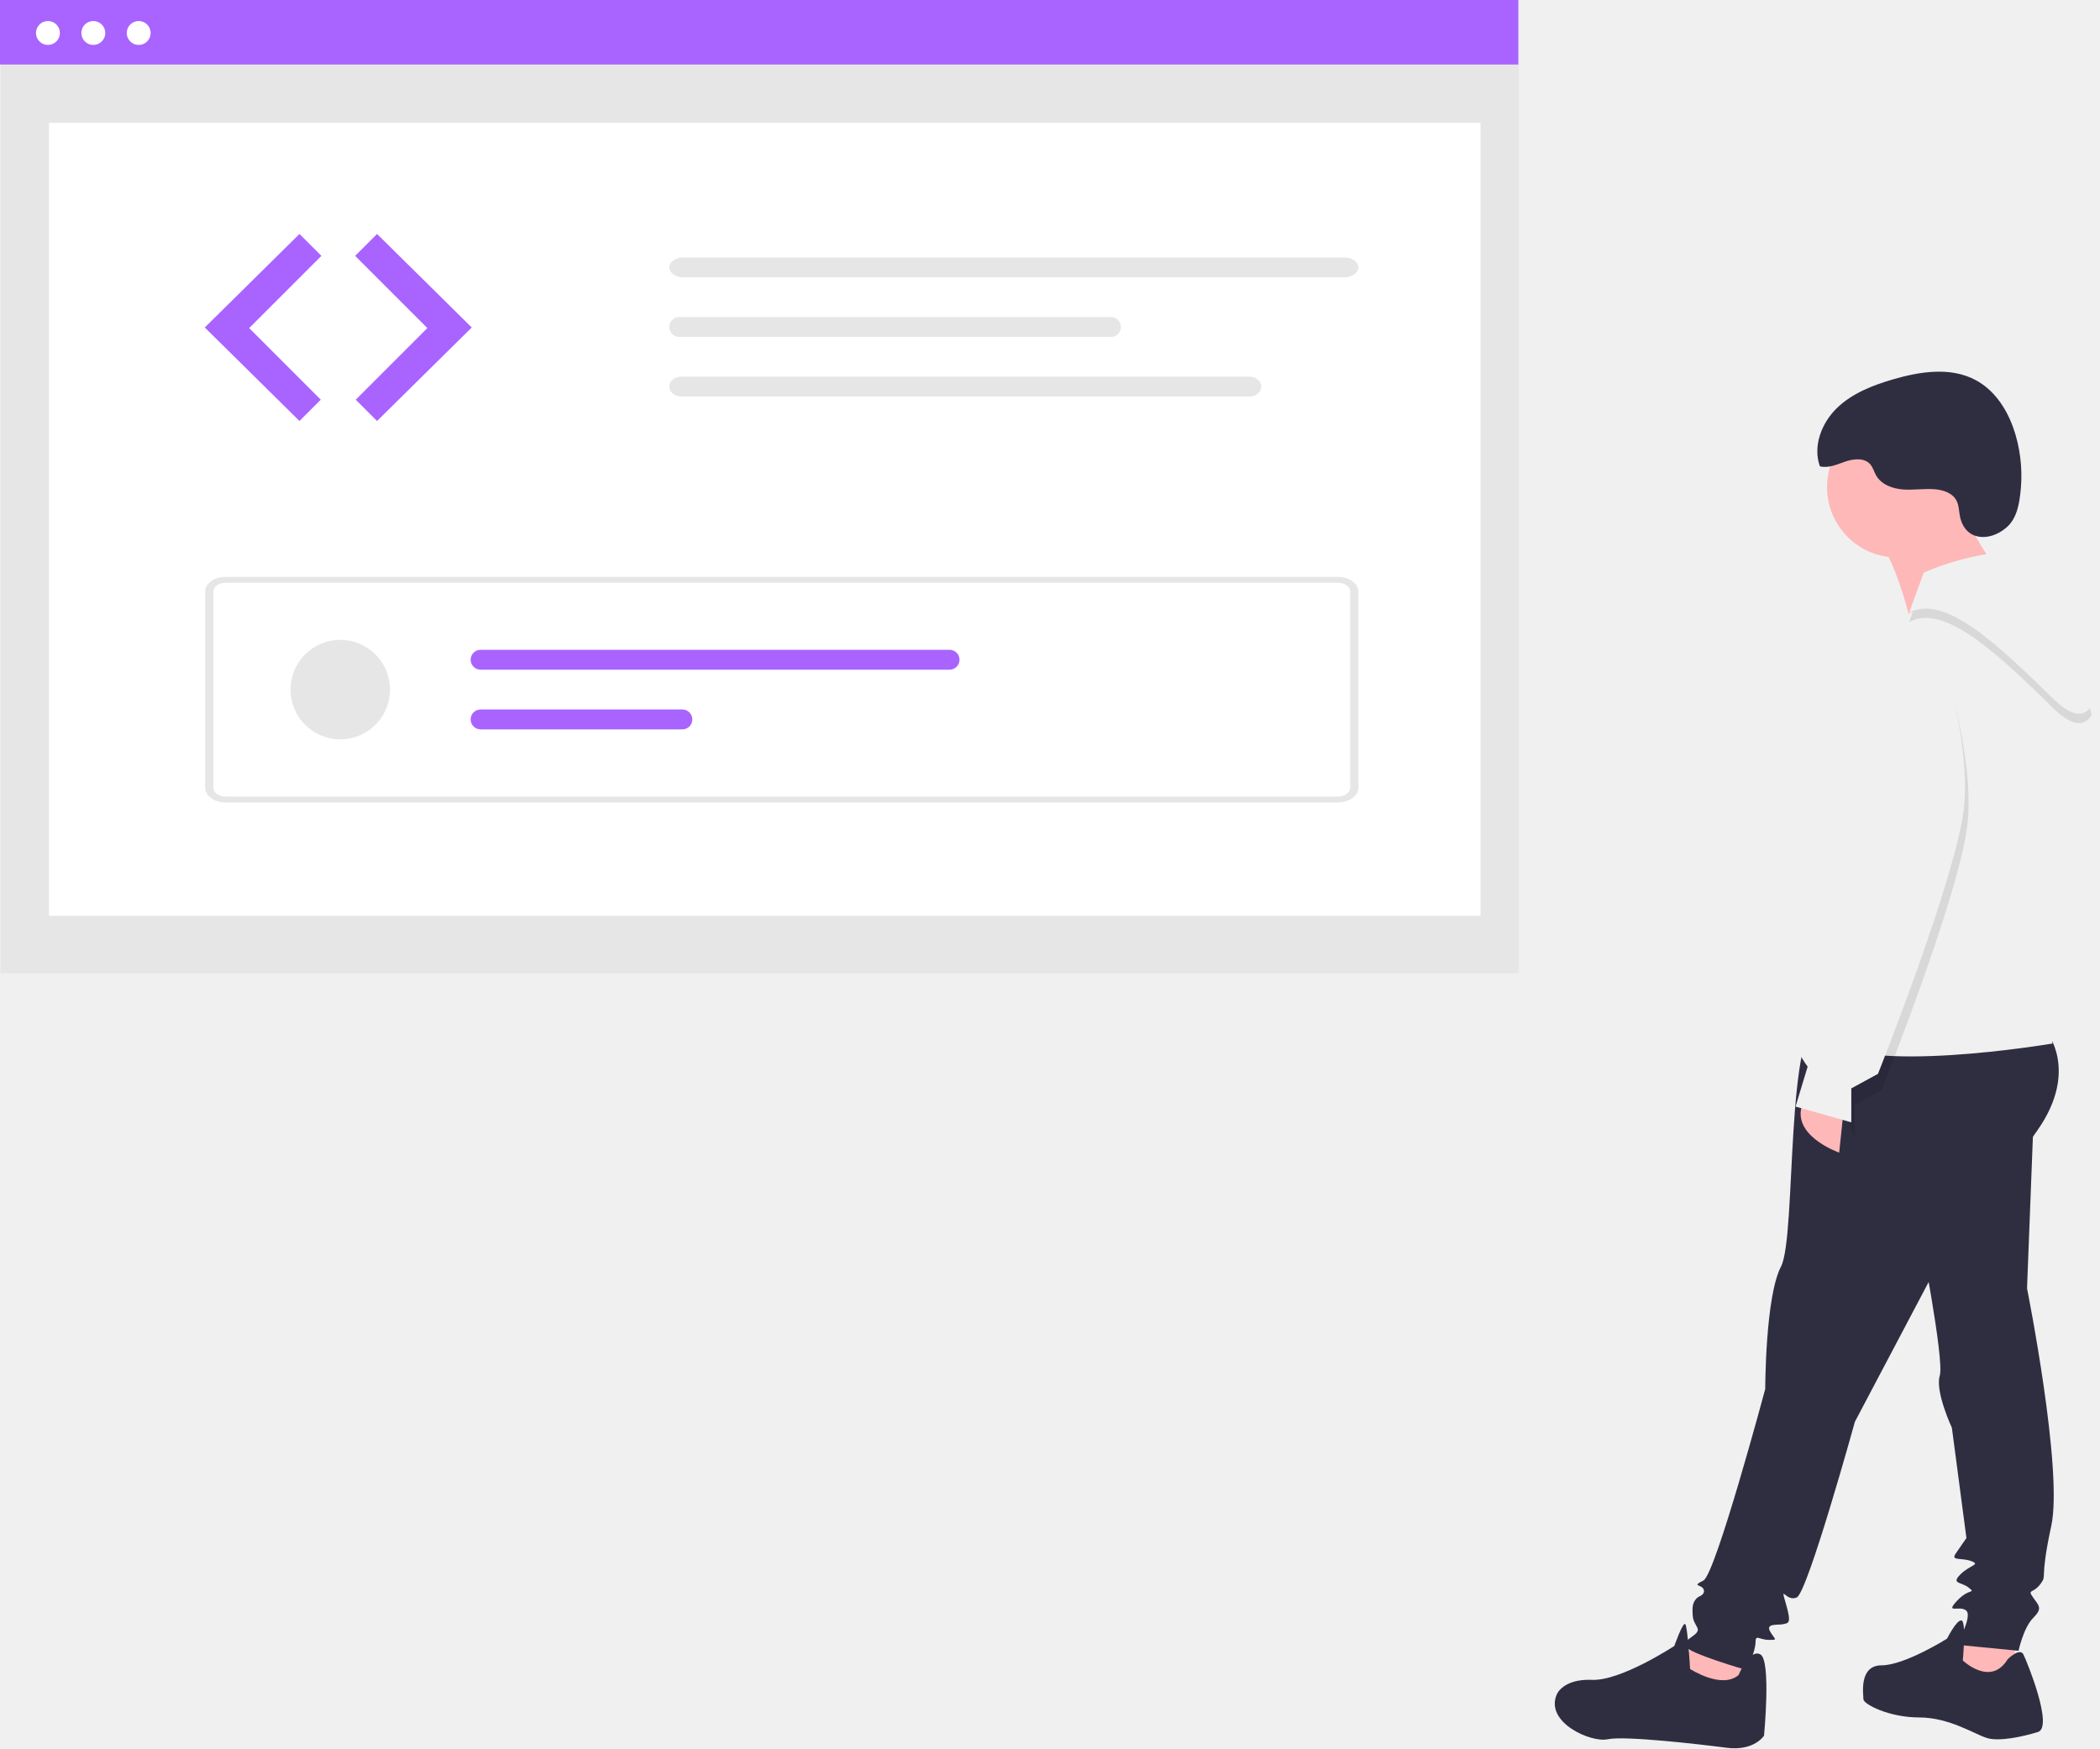
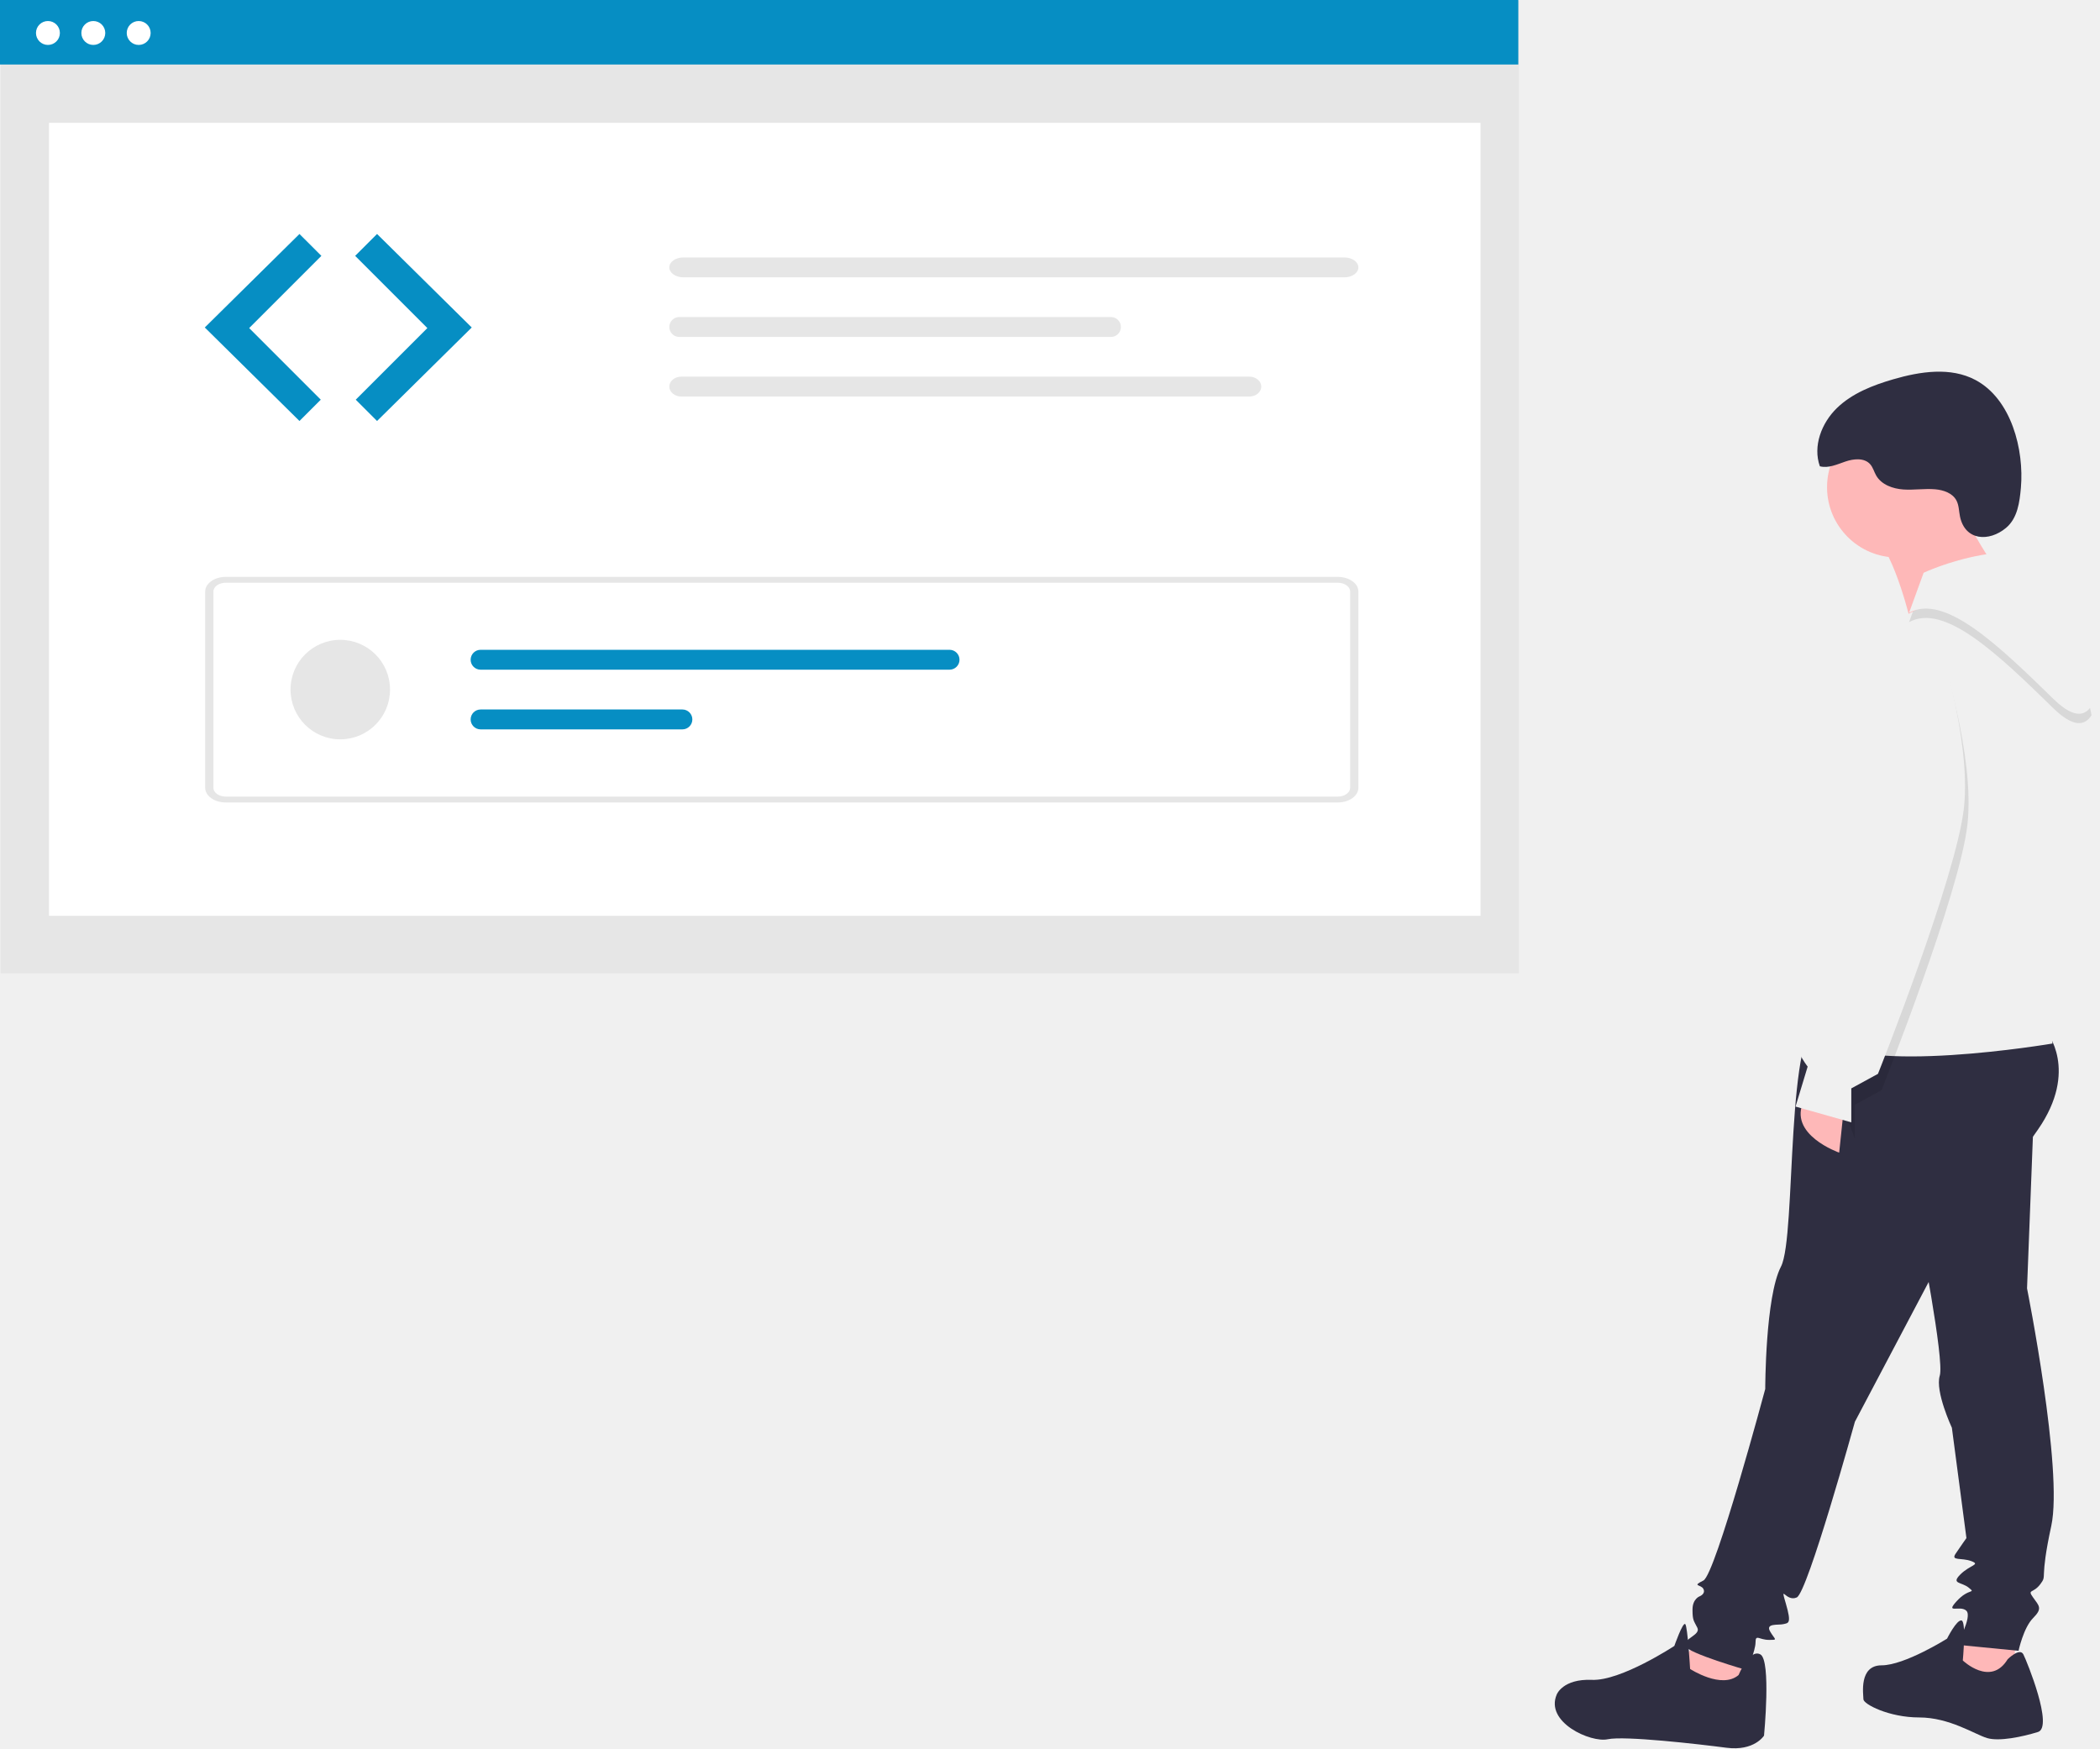
<svg xmlns="http://www.w3.org/2000/svg" data-name="Layer 1" width="845.724" height="704.031" viewBox="0 0 845.724 704.031">
  <g id="f1503154-f50a-4680-8aa4-587be41cac87" data-name="Group 2">
    <path id="a9e5a31c-10e6-4175-9779-4994367672f7-1886" data-name="Path 4" d="M880.724,762.754l-1.464,19.525-29.773-9.762,12.2-14.643Z" transform="translate(-177.1378 -97.98434)" fill="#feb8b8" />
    <path id="f499a4aa-6a35-40fc-8432-e4c7ab26d048-1887" data-name="Path 5" d="M989.083,756.409l-1.467,19.035-16.595,2.441-9.762-9.274,11.226-18.06Z" transform="translate(-177.1378 -97.98434)" fill="#feb8b8" />
    <path id="fb70bf31-eafd-4d8a-8310-5130d8d104e1-1888" data-name="Path 6" d="M1001.285,513.336s13.179,15.619-3.417,39.536-36.607,47.346-36.607,47.346l-37.1,70.286s-19.036,68.822-23.429,70.774-6.833-5.857-4.393,2.44.976,7.81-.976,8.3-7.321-.488-5.369,2.929,3.417,3.417-.488,3.417-5.369-2.44-5.369.976-3.417,11.226-3.417,11.226-23.917-6.833-24.893-9.762,6.345-4.393,4.881-7.321-1.952-2.929-1.952-7.321,2.929-5.369,2.929-5.369,2.44-.976,1.464-2.929-4.881-.976,0-3.417,24.895-77.121,24.895-77.121,0-37.1,6.345-49.3,1.464-99.084,16.6-100.06S1001.285,513.336,1001.285,513.336Z" transform="translate(-177.1378 -97.98434)" fill="#2f2e41" />
    <path id="a89455c2-275d-4b70-b13c-192fbe474176-1889" data-name="Path 7" d="M996.404,541.157l-2.929,75.655s14.643,73.215,9.762,95.667-1.464,19.524-4.393,23.429-5.369,1.952-2.929,5.369,3.9,4.393,0,8.3-5.857,13.179-5.857,13.179l-24.893-2.44s6.345-11.226,3.9-13.667-8.786,1.464-3.9-3.9,7.81-2.929,4.881-5.369-7.321-1.464-3.417-5.369,8.3-3.9,4.393-5.369-8.3,0-6.345-2.929,4.393-6.345,4.393-6.345l-5.857-44.417s-6.833-14.643-4.881-20.988-8.3-58.572-8.3-58.572Z" transform="translate(-177.1378 -97.98434)" fill="#2f2e41" />
    <path id="a3024be5-ad86-493a-9bfb-258ab58160a1-1890" data-name="Path 8" d="M985.668,766.17s4.881-4.881,6.345-1.952,12.2,29.286,5.857,31.238-15.619,3.9-20.5,2.44-15.131-8.3-27.333-8.3-22.452-5.369-22.452-7.321-1.952-13.667,7.321-13.667,26.357-10.738,26.357-10.738,3.9-7.81,5.857-7.321.488,16.107.488,16.107S978.832,777.396,985.668,766.17Z" transform="translate(-177.1378 -97.98434)" fill="#2f2e41" />
    <path id="a57c92ce-496a-44de-934b-3ddd78679762-1891" data-name="Path 9" d="M877.308,772.515s4.393-10.738,8.786-8.3,1.464,32.7,1.464,32.7-3.9,6.345-15.131,4.881-41-4.881-47.834-3.417-25.381-6.833-20.5-18.06c0,0,2.44-6.345,14.155-5.857s33.191-13.667,33.191-13.667,3.417-9.762,4.393-8.786,1.952,18.06,1.952,18.06S870.475,778.372,877.308,772.515Z" transform="translate(-177.1378 -97.98434)" fill="#2f2e41" />
    <circle id="fa315d33-3eeb-4d45-ab88-aeb0e9694c5a" data-name="Ellipse 2" cx="764.111" cy="196.196" r="28.31" fill="#feb8b8" />
    <path id="fbae87ba-2986-46ef-9932-134b7e0cae24-1892" data-name="Path 10" d="M963.213,296.132s15.131,30.262,20.5,33.191-36.607,20.989-36.607,20.989-6.833-29.774-15.131-36.119S963.213,296.132,963.213,296.132Z" transform="translate(-177.1378 -97.98434)" fill="#feb8b8" />
    <path id="fc15680c-e415-4000-ac02-b1f296562473-1893" data-name="Path 11" d="M919.773,543.597l-1.952,18.548s-20.988-7.321-14.155-20.988Z" transform="translate(-177.1378 -97.98434)" fill="#feb8b8" />
    <path id="ae3770ab-4aa4-41b9-9f4d-4c69df699916-1894" data-name="Path 12" d="M911.478,515.776c14.643,15.615,92.247,2.436,92.247,2.436l-.972-11.225,9.762-10.243-2.927-47.837s8.78-22.45,10.243-56.617a30.78,30.78,0,0,0-.378-6.278c-5.032-30.607-54.87-50.32-56.239-49.857-.689.227-8.025,4.05-15.681,8.072-8.789,4.617-17.994,9.5-17.994,9.5-11.716,4.4-9.762,74.687-13.67,81.031s0,28.3,0,28.3l-4.39,20.987S896.831,500.161,911.478,515.776Z" transform="translate(-177.1378 -97.98434)" fill="#f0f0f0" />
    <path id="b41fb511-fd5e-48e5-b733-0d9230f6b6d5-1895" data-name="Path 13" d="M958.783,360.824s13.667,41,10.738,68.822-34.655,107.382-34.655,107.382l-10.733,5.857v13.666l-7.553-20.458,20.77-43.428S911.433,342.765,958.783,360.824Z" transform="translate(-177.1378 -97.98434)" opacity="0.1" style="isolation:isolate" />
    <path id="efbdbf49-3b58-4bc5-8391-5fbab31acdf7-1896" data-name="Path 14" d="M945.965,348.522c14.161-7.808,35.639,12.7,58.09,34.657,8.063,7.883,12.726,7.09,15.4,2.832-5.032-30.607-54.87-50.32-56.239-49.857-.689.227-8.025,4.05-15.681,8.072Z" transform="translate(-177.1378 -97.98434)" opacity="0.1" style="isolation:isolate" />
    <path id="a2828270-d54b-4ede-bb2b-8639f55947f0-1897" data-name="Path 15" d="M945.972,344.749l5.857-16.107s40.024-19.036,66.381,0l4.393,27.333s3.9,45.393-18.548,23.429S960.125,336.939,945.972,344.749Z" transform="translate(-177.1378 -97.98434)" fill="#f0f0f0" />
    <path id="f68da632-d878-40c3-a103-67cfc5c970db-1898" data-name="Path 16" d="M957.357,354.216s13.667,41,10.738,68.822-34.655,107.382-34.655,107.382l-10.738,5.861v13.667l-22.452-6.345,4.881-16.107s-7.81-9.762-2.44-12.691,4.393-19.036,4.393-19.036S910.011,336.156,957.357,354.216Z" transform="translate(-177.1378 -97.98434)" fill="#f0f0f0" />
    <path id="f57115f6-7f5b-4177-880b-f5eff1305e5b-1899" data-name="Path 17" d="M966.487,306.031c-.462-2.188-.4-4.542-1.448-6.517-1.573-2.961-5.188-4.2-8.529-4.492-4.265-.371-8.562.367-12.833.075s-8.833-1.92-10.959-5.635c-.848-1.482-1.266-3.227-2.391-4.512-2.341-2.674-6.608-2.26-9.972-1.114s-6.873,2.82-10.312,1.924c-2.892-8.091.669-17.424,6.828-23.415s14.465-9.215,22.715-11.618c10.881-3.17,23.126-5.043,33.13.282,14.507,7.721,19.626,28.158,18.288,43.39-.506,5.758-1.333,12.278-5.988,16.165C978.194,316.262,968.547,315.773,966.487,306.031Z" transform="translate(-177.1378 -97.98434)" fill="#2f2e41" />
    <rect id="e1abf0e4-070b-4c82-8a12-ebedd4e3db02" data-name="Rectangle 1" x="0.262" y="0.347" width="611.461" height="391.607" fill="#e6e6e6" />
    <rect id="ace8bea0-82e8-49b8-a50c-1e1cb532084f" data-name="Rectangle 2" x="19.746" y="49.464" width="576.492" height="319.322" fill="#fff" />
-     <rect id="b540f353-e277-4512-bc56-a133cea2858b" data-name="Rectangle 3" width="611.461" height="25.977" fill="#a963ff" />
+     <rect id="b540f353-e277-4512-bc56-a133cea2858b" data-name="Rectangle 3" width="611.461" height="25.977" fill="#068ec3" />
    <circle id="b2b285b5-c1c3-4b12-9710-2898c7239781" data-name="Ellipse 3" cx="19.305" cy="13.281" r="4.815" fill="#fff" />
    <circle id="a5a428bb-42a2-4f57-9e6c-9979c01a2490" data-name="Ellipse 4" cx="37.58" cy="13.281" r="4.815" fill="#fff" />
    <circle id="a9929a25-14ce-4464-bac9-4165f1e3fae6" data-name="Ellipse 5" cx="55.855" cy="13.281" r="4.815" fill="#fff" />
-     <path id="b4a2d72b-abc3-4d2f-a2b8-a2aff6897b26-1900" data-name="Path 37" d="M297.743,192.205l-38.133,37.657,38.133,37.656,8.58-8.58-28.835-28.839,29.076-29.076Z" transform="translate(-177.1378 -97.98434)" fill="#a963ff" />
-     <path id="b5120d89-6cbe-4bfa-9a1b-cf9b07deff91-1901" data-name="Path 38" d="M328.988,192.205l38.132,37.657-38.132,37.656-8.58-8.58,28.837-28.838-29.078-29.077Z" transform="translate(-177.1378 -97.98434)" fill="#a963ff" />
+     <path id="b4a2d72b-abc3-4d2f-a2b8-a2aff6897b26-1900" data-name="Path 37" d="M297.743,192.205l-38.133,37.657,38.133,37.656,8.58-8.58-28.835-28.839,29.076-29.076Z" transform="translate(-177.1378 -97.98434)" fill="#068ec3" />
+     <path id="b5120d89-6cbe-4bfa-9a1b-cf9b07deff91-1901" data-name="Path 38" d="M328.988,192.205l38.132,37.657-38.132,37.656-8.58-8.58,28.837-28.838-29.078-29.077Z" transform="translate(-177.1378 -97.98434)" fill="#068ec3" />
    <path id="a31271bd-8e2f-469b-8cee-8b6db3f92f99-1902" data-name="Path 65" d="M452.332,201.655c-3.119,0-5.647,1.794-5.647,4.006s2.528,4.006,5.647,4.006h266.214c3.119,0,5.647-1.794,5.647-4.006s-2.528-4.006-5.647-4.006Z" transform="translate(-177.1378 -97.98434)" fill="#e6e6e6" />
    <path id="bf577952-0fd5-43e0-be6b-ea1966b51a93-1903" data-name="Path 78" d="M715.899,421.134h-447.838c-4.578,0-8.288-2.643-8.293-5.9v-79.042c.005-3.257,3.715-5.9,8.293-5.9h447.838c4.578,0,8.288,2.643,8.293,5.9v79.041C724.188,418.49,720.477,421.13,715.899,421.134Zm-447.838-88.484c-2.747,0-4.973,1.586-4.976,3.54v79.041c0,1.954,2.229,3.538,4.976,3.54h447.838c2.747,0,4.973-1.586,4.976-3.54v-79.039c0-1.954-2.229-3.538-4.976-3.54Z" transform="translate(-177.1378 -97.98434)" fill="#e6e6e6" />
    <circle id="f7f4957b-eaa8-456b-bf02-bacf7de3ef80" data-name="Ellipse 13" cx="137.04" cy="277.695" r="20.036" fill="#e6e6e6" />
-     <path id="fb0f055d-da6e-47f2-bb6d-7ff26d7b746a-1904" data-name="Path 79" d="M370.688,359.655a4.006,4.006,0,0,0-.01,8.012H559.549a4.006,4.006,0,0,0,0-8.012Z" transform="translate(-177.1378 -97.98434)" fill="#a963ff" />
-     <path id="bfcde504-8c45-4d21-843b-87b1f7e22ce0-1905" data-name="Path 80" d="M370.688,383.692a4.006,4.006,0,0,0-.01,8.012h81.276a4.006,4.006,0,0,0,.01-8.012H370.688Z" transform="translate(-177.1378 -97.98434)" fill="#a963ff" />
+     <path id="fb0f055d-da6e-47f2-bb6d-7ff26d7b746a-1904" data-name="Path 79" d="M370.688,359.655a4.006,4.006,0,0,0-.01,8.012H559.549a4.006,4.006,0,0,0,0-8.012Z" transform="translate(-177.1378 -97.98434)" fill="#068ec3" />
+     <path id="bfcde504-8c45-4d21-843b-87b1f7e22ce0-1905" data-name="Path 80" d="M370.688,383.692a4.006,4.006,0,0,0-.01,8.012h81.276a4.006,4.006,0,0,0,.01-8.012H370.688Z" transform="translate(-177.1378 -97.98434)" fill="#068ec3" />
    <path id="a66699ea-75f1-4575-b6d5-52b0b1f8e30c-1906" data-name="Path 81" d="M450.388,225.655a4.019,4.019,0,0,0,0,8.012h174.47a4.019,4.019,0,0,0,0-8.012Z" transform="translate(-177.1378 -97.98434)" fill="#e6e6e6" />
    <path id="bbc4ca7b-25d4-4c7e-b3d4-0411f69bd48f-1907" data-name="Path 82" d="M451.536,249.655c-2.679,0-4.851,1.794-4.851,4.006s2.172,4.006,4.851,4.006h228.7c2.679,0,4.851-1.794,4.851-4.006s-2.172-4.006-4.851-4.006Z" transform="translate(-177.1378 -97.98434)" fill="#e6e6e6" />
  </g>
</svg>
